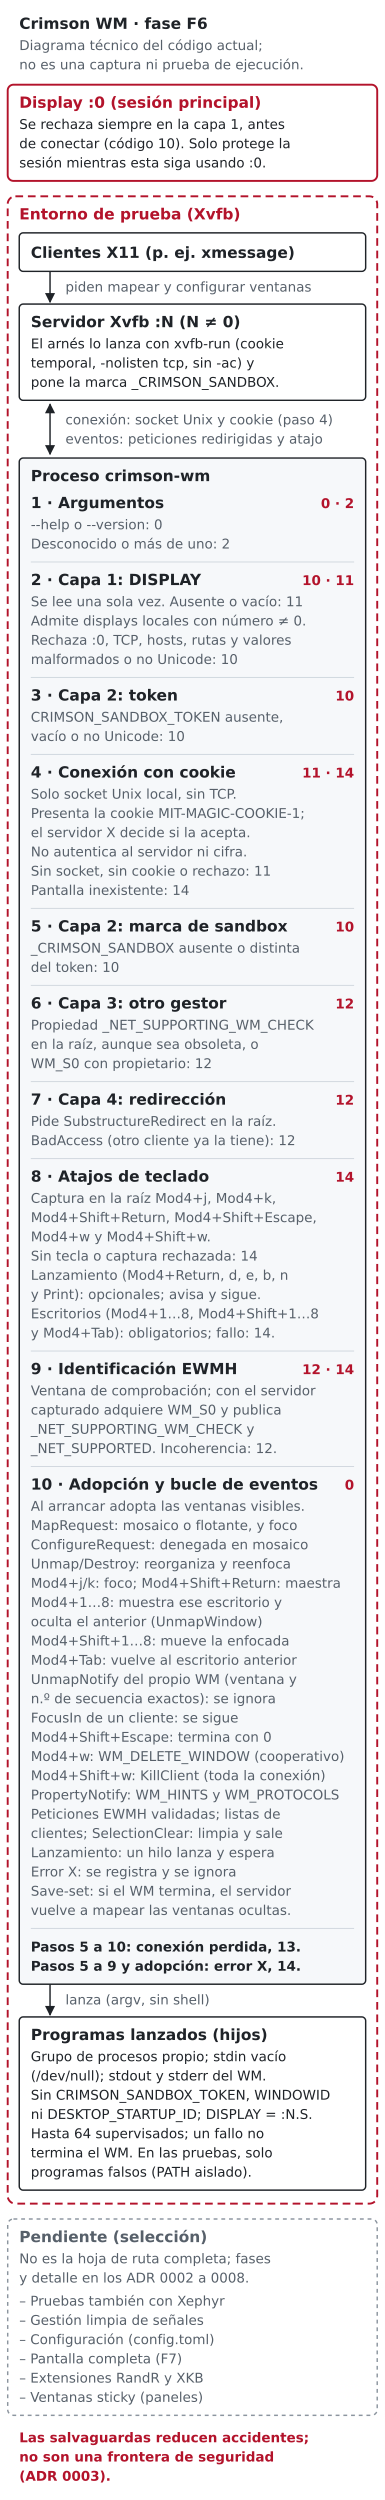
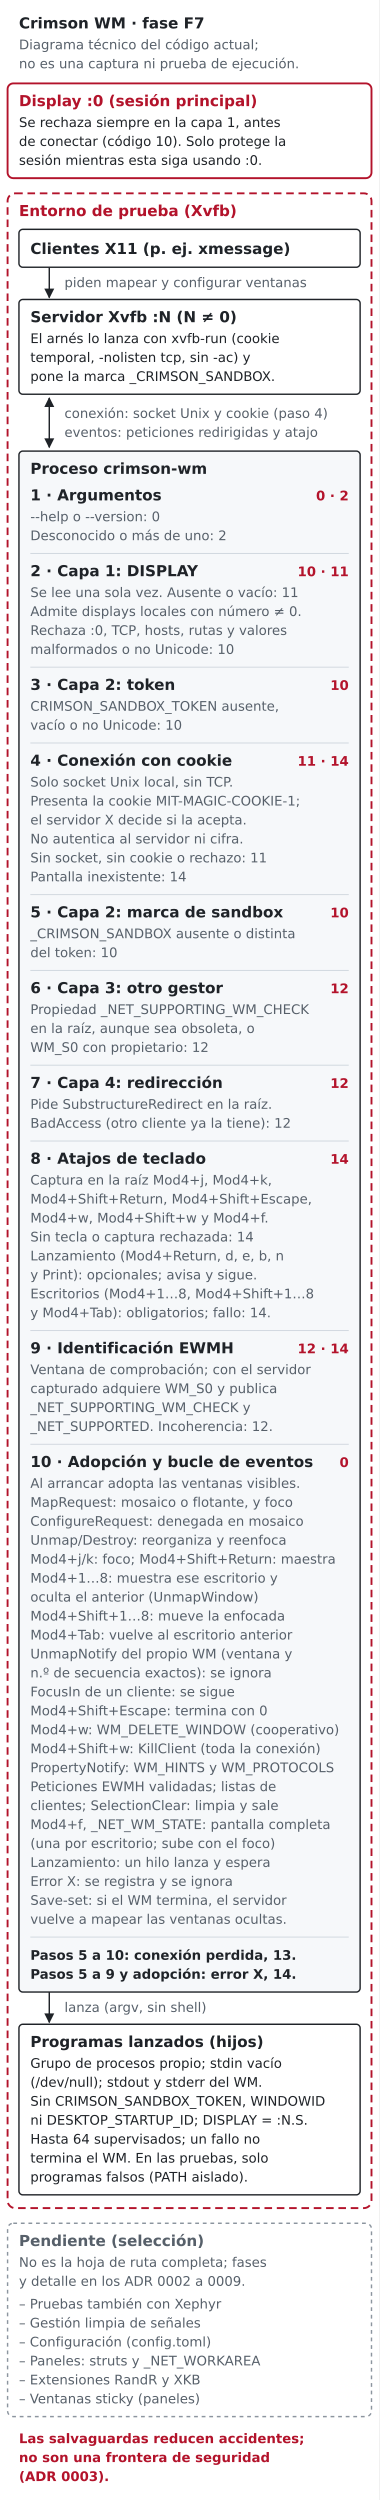
- <svg xmlns="http://www.w3.org/2000/svg" width="400" height="2598" viewBox="0 0 400 2598" role="img" aria-labelledby="title desc" xml:lang="es">
+ <svg xmlns="http://www.w3.org/2000/svg" width="400" height="2638" viewBox="0 0 400 2638" role="img" aria-labelledby="title desc" xml:lang="es">
  <defs>
    <style>
      text { font-family: "DejaVu Sans", "Liberation Sans", Arial, Helvetica, sans-serif; font-size: 14px; fill: #1F2328; }
      .h { font-size: 16px; font-weight: 700; }
      .b { font-weight: 700; }
      .muted { fill: #57606A; }
      .accent { fill: #B3132B; }
      .code { font-weight: 700; fill: #B3132B; text-anchor: end; }
      .box { fill: #FFFFFF; stroke: #1F2328; stroke-width: 1.5; }
      .proc { fill: #F6F8FA; stroke: #1F2328; stroke-width: 1.5; }
      .reject { fill: #FFFFFF; stroke: #B3132B; stroke-width: 2; }
      .boundary { fill: none; stroke: #B3132B; stroke-width: 2; stroke-dasharray: 8 5; }
      .pending { fill: #FFFFFF; stroke: #8C959F; stroke-width: 1.5; stroke-dasharray: 4 4; }
      .sep { stroke: #D0D7DE; stroke-width: 1; }
      .flow { stroke: #1F2328; stroke-width: 1.5; }
    </style>
    <marker id="arrow-end" viewBox="0 0 10 10" refX="9" refY="5" markerWidth="7" markerHeight="7" orient="auto">
      <path d="M0 0L10 5L0 10z" fill="#1F2328" />
    </marker>
    <marker id="arrow-start" viewBox="0 0 10 10" refX="1" refY="5" markerWidth="7" markerHeight="7" orient="auto">
      <path d="M10 0L0 5L10 10z" fill="#1F2328" />
    </marker>
  </defs>
-   <rect width="400" height="2598" fill="#FFFFFF" />
-   <text class="h" x="20" y="30">Crimson WM · fase F6</text>
+   <rect width="400" height="2638" fill="#FFFFFF" />
+   <text class="h" x="20" y="30">Crimson WM · fase F7</text>
  <text class="muted" x="20" y="52">Diagrama técnico del código actual;</text>
  <text class="muted" x="20" y="72">no es una captura ni prueba de ejecución.</text>
  <g>
    <rect class="reject" x="8" y="88" width="384" height="100" rx="6" />
    <text class="h accent" x="20" y="112">Display :0 (sesión principal)</text>
    <text x="20" y="134">Se rechaza siempre en la capa 1, antes</text>
    <text x="20" y="154">de conectar (código 10). Solo protege la</text>
    <text x="20" y="174">sesión mientras esta siga usando :0.</text>
  </g>
  <g>
-     <rect class="boundary" x="8" y="204" width="384" height="2086" rx="8" />
+     <rect class="boundary" x="8" y="204" width="384" height="2126" rx="8" />
    <text class="h accent" x="20" y="228">Entorno de prueba (Xvfb)</text>
  </g>
  <g>
    <rect class="box" x="20" y="242" width="360" height="40" rx="4" />
    <text class="h" x="32" y="268">Clientes X11 (p. ej. xmessage)</text>
  </g>
  <line class="flow" x1="52" y1="282" x2="52" y2="314" marker-end="url(#arrow-end)" />
  <text class="muted" x="68" y="303">piden mapear y configurar ventanas</text>
  <g>
    <rect class="box" x="20" y="316" width="360" height="100" rx="4" />
    <text class="h" x="32" y="340">Servidor Xvfb :N (N ≠ 0)</text>
    <text x="32" y="362">El arnés lo lanza con xvfb-run (cookie</text>
    <text x="32" y="382">temporal, -nolisten tcp, sin -ac) y</text>
    <text x="32" y="402">pone la marca _CRIMSON_SANDBOX.</text>
  </g>
  <line class="flow" x1="52" y1="420" x2="52" y2="472" marker-start="url(#arrow-start)" marker-end="url(#arrow-end)" />
  <text class="muted" x="68" y="441">conexión: socket Unix y cookie (paso 4)</text>
  <text class="muted" x="68" y="461">eventos: peticiones redirigidas y atajo</text>
  <g>
-     <rect class="proc" x="20" y="476" width="360" height="1586" rx="4" />
+     <rect class="proc" x="20" y="476" width="360" height="1626" rx="4" />
    <text class="h" x="32" y="500">Proceso crimson-wm</text>
    <text class="h" x="32" y="528">1 · Argumentos</text>
    <text class="code" x="368" y="528">0 · 2</text>
    <text class="muted" x="32" y="550">--help o --version: 0</text>
    <text class="muted" x="32" y="570">Desconocido o más de uno: 2</text>
    <line class="sep" x1="32" y1="584" x2="368" y2="584" />
    <text class="h" x="32" y="608">2 · Capa 1: DISPLAY</text>
    <text class="code" x="368" y="608">10 · 11</text>
    <text class="muted" x="32" y="630">Se lee una sola vez. Ausente o vacío: 11</text>
    <text class="muted" x="32" y="650">Admite displays locales con número ≠ 0.</text>
    <text class="muted" x="32" y="670">Rechaza :0, TCP, hosts, rutas y valores</text>
    <text class="muted" x="32" y="690">malformados o no Unicode: 10</text>
    <line class="sep" x1="32" y1="704" x2="368" y2="704" />
    <text class="h" x="32" y="728">3 · Capa 2: token</text>
    <text class="code" x="368" y="728">10</text>
    <text class="muted" x="32" y="750">CRIMSON_SANDBOX_TOKEN ausente,</text>
    <text class="muted" x="32" y="770">vacío o no Unicode: 10</text>
    <line class="sep" x1="32" y1="784" x2="368" y2="784" />
    <text class="h" x="32" y="808">4 · Conexión con cookie</text>
    <text class="code" x="368" y="808">11 · 14</text>
    <text class="muted" x="32" y="830">Solo socket Unix local, sin TCP.</text>
    <text class="muted" x="32" y="850">Presenta la cookie MIT-MAGIC-COOKIE-1;</text>
    <text class="muted" x="32" y="870">el servidor X decide si la acepta.</text>
    <text class="muted" x="32" y="890">No autentica al servidor ni cifra.</text>
    <text class="muted" x="32" y="910">Sin socket, sin cookie o rechazo: 11</text>
    <text class="muted" x="32" y="930">Pantalla inexistente: 14</text>
    <line class="sep" x1="32" y1="944" x2="368" y2="944" />
    <text class="h" x="32" y="968">5 · Capa 2: marca de sandbox</text>
    <text class="code" x="368" y="968">10</text>
    <text class="muted" x="32" y="990">_CRIMSON_SANDBOX ausente o distinta</text>
    <text class="muted" x="32" y="1010">del token: 10</text>
    <line class="sep" x1="32" y1="1024" x2="368" y2="1024" />
    <text class="h" x="32" y="1048">6 · Capa 3: otro gestor</text>
    <text class="code" x="368" y="1048">12</text>
    <text class="muted" x="32" y="1070">Propiedad _NET_SUPPORTING_WM_CHECK</text>
    <text class="muted" x="32" y="1090">en la raíz, aunque sea obsoleta, o</text>
    <text class="muted" x="32" y="1110">WM_S0 con propietario: 12</text>
    <line class="sep" x1="32" y1="1124" x2="368" y2="1124" />
    <text class="h" x="32" y="1148">7 · Capa 4: redirección</text>
    <text class="code" x="368" y="1148">12</text>
    <text class="muted" x="32" y="1170">Pide SubstructureRedirect en la raíz.</text>
    <text class="muted" x="32" y="1190">BadAccess (otro cliente ya la tiene): 12</text>
    <line class="sep" x1="32" y1="1204" x2="368" y2="1204" />
    <text class="h" x="32" y="1228">8 · Atajos de teclado</text>
    <text class="code" x="368" y="1228">14</text>
    <text class="muted" x="32" y="1250">Captura en la raíz Mod4+j, Mod4+k,</text>
    <text class="muted" x="32" y="1270">Mod4+Shift+Return, Mod4+Shift+Escape,</text>
-     <text class="muted" x="32" y="1290">Mod4+w y Mod4+Shift+w.</text>
+     <text class="muted" x="32" y="1290">Mod4+w, Mod4+Shift+w y Mod4+f.</text>
    <text class="muted" x="32" y="1310">Sin tecla o captura rechazada: 14</text>
    <text class="muted" x="32" y="1330">Lanzamiento (Mod4+Return, d, e, b, n</text>
    <text class="muted" x="32" y="1350">y Print): opcionales; avisa y sigue.</text>
    <text class="muted" x="32" y="1370">Escritorios (Mod4+1…8, Mod4+Shift+1…8</text>
    <text class="muted" x="32" y="1390">y Mod4+Tab): obligatorios; fallo: 14.</text>
    <line class="sep" x1="32" y1="1404" x2="368" y2="1404" />
    <text class="h" x="32" y="1428">9 · Identificación EWMH</text>
    <text class="code" x="368" y="1428">12 · 14</text>
    <text class="muted" x="32" y="1450">Ventana de comprobación; con el servidor</text>
    <text class="muted" x="32" y="1470">capturado adquiere WM_S0 y publica</text>
    <text class="muted" x="32" y="1490">_NET_SUPPORTING_WM_CHECK y</text>
    <text class="muted" x="32" y="1510">_NET_SUPPORTED. Incoherencia: 12.</text>
    <line class="sep" x1="32" y1="1524" x2="368" y2="1524" />
    <text class="h" x="32" y="1548">10 · Adopción y bucle de eventos</text>
    <text class="code" x="368" y="1548">0</text>
    <text class="muted" x="32" y="1570">Al arrancar adopta las ventanas visibles.</text>
    <text class="muted" x="32" y="1590">MapRequest: mosaico o flotante, y foco</text>
    <text class="muted" x="32" y="1610">ConfigureRequest: denegada en mosaico</text>
    <text class="muted" x="32" y="1630">Unmap/Destroy: reorganiza y reenfoca</text>
    <text class="muted" x="32" y="1650">Mod4+j/k: foco; Mod4+Shift+Return: maestra</text>
    <text class="muted" x="32" y="1670">Mod4+1…8: muestra ese escritorio y</text>
    <text class="muted" x="32" y="1690">oculta el anterior (UnmapWindow)</text>
    <text class="muted" x="32" y="1710">Mod4+Shift+1…8: mueve la enfocada</text>
    <text class="muted" x="32" y="1730">Mod4+Tab: vuelve al escritorio anterior</text>
    <text class="muted" x="32" y="1750">UnmapNotify del propio WM (ventana y</text>
    <text class="muted" x="32" y="1770">n.º de secuencia exactos): se ignora</text>
    <text class="muted" x="32" y="1790">FocusIn de un cliente: se sigue</text>
    <text class="muted" x="32" y="1810">Mod4+Shift+Escape: termina con 0</text>
    <text class="muted" x="32" y="1830">Mod4+w: WM_DELETE_WINDOW (cooperativo)</text>
    <text class="muted" x="32" y="1850">Mod4+Shift+w: KillClient (toda la conexión)</text>
    <text class="muted" x="32" y="1870">PropertyNotify: WM_HINTS y WM_PROTOCOLS</text>
    <text class="muted" x="32" y="1890">Peticiones EWMH validadas; listas de</text>
    <text class="muted" x="32" y="1910">clientes; SelectionClear: limpia y sale</text>
-     <text class="muted" x="32" y="1930">Lanzamiento: un hilo lanza y espera</text>
-     <text class="muted" x="32" y="1950">Error X: se registra y se ignora</text>
-     <text class="muted" x="32" y="1970">Save-set: si el WM termina, el servidor</text>
-     <text class="muted" x="32" y="1990">vuelve a mapear las ventanas ocultas.</text>
-     <line class="sep" x1="32" y1="2004" x2="368" y2="2004" />
-     <text class="b" x="32" y="2028">Pasos 5 a 10: conexión perdida, 13.</text>
-     <text class="b" x="32" y="2048">Pasos 5 a 9 y adopción: error X, 14.</text>
+     <text class="muted" x="32" y="1930">Mod4+f, _NET_WM_STATE: pantalla completa</text>
+     <text class="muted" x="32" y="1950">(una por escritorio; sube con el foco)</text>
+     <text class="muted" x="32" y="1970">Lanzamiento: un hilo lanza y espera</text>
+     <text class="muted" x="32" y="1990">Error X: se registra y se ignora</text>
+     <text class="muted" x="32" y="2010">Save-set: si el WM termina, el servidor</text>
+     <text class="muted" x="32" y="2030">vuelve a mapear las ventanas ocultas.</text>
+     <line class="sep" x1="32" y1="2044" x2="368" y2="2044" />
+     <text class="b" x="32" y="2068">Pasos 5 a 10: conexión perdida, 13.</text>
+     <text class="b" x="32" y="2088">Pasos 5 a 9 y adopción: error X, 14.</text>
  </g>
-   <line class="flow" x1="52" y1="2062" x2="52" y2="2094" marker-end="url(#arrow-end)" />
-   <text class="muted" x="68" y="2083">lanza (argv, sin shell)</text>
+   <line class="flow" x1="52" y1="2102" x2="52" y2="2134" marker-end="url(#arrow-end)" />
+   <text class="muted" x="68" y="2123">lanza (argv, sin shell)</text>
  <g>
-     <rect class="box" x="20" y="2096" width="360" height="180" rx="4" />
-     <text class="h" x="32" y="2120">Programas lanzados (hijos)</text>
-     <text x="32" y="2142">Grupo de procesos propio; stdin vacío</text>
-     <text x="32" y="2162">(/dev/null); stdout y stderr del WM.</text>
-     <text x="32" y="2182">Sin CRIMSON_SANDBOX_TOKEN, WINDOWID</text>
-     <text x="32" y="2202">ni DESKTOP_STARTUP_ID; DISPLAY = :N.S.</text>
-     <text x="32" y="2222">Hasta 64 supervisados; un fallo no</text>
-     <text x="32" y="2242">termina el WM. En las pruebas, solo</text>
-     <text x="32" y="2262">programas falsos (PATH aislado).</text>
+     <rect class="box" x="20" y="2136" width="360" height="180" rx="4" />
+     <text class="h" x="32" y="2160">Programas lanzados (hijos)</text>
+     <text x="32" y="2182">Grupo de procesos propio; stdin vacío</text>
+     <text x="32" y="2202">(/dev/null); stdout y stderr del WM.</text>
+     <text x="32" y="2222">Sin CRIMSON_SANDBOX_TOKEN, WINDOWID</text>
+     <text x="32" y="2242">ni DESKTOP_STARTUP_ID; DISPLAY = :N.S.</text>
+     <text x="32" y="2262">Hasta 64 supervisados; un fallo no</text>
+     <text x="32" y="2282">termina el WM. En las pruebas, solo</text>
+     <text x="32" y="2302">programas falsos (PATH aislado).</text>
  </g>
  <g>
-     <rect class="pending" x="8" y="2306" width="384" height="204" rx="6" />
-     <text class="h muted" x="20" y="2330">Pendiente (selección)</text>
-     <text class="muted" x="20" y="2352">No es la hoja de ruta completa; fases</text>
-     <text class="muted" x="20" y="2372">y detalle en los ADR 0002 a 0008.</text>
-     <text class="muted" x="20" y="2396">– Pruebas también con Xephyr</text>
-     <text class="muted" x="20" y="2416">– Gestión limpia de señales</text>
-     <text class="muted" x="20" y="2436">– Configuración (config.toml)</text>
-     <text class="muted" x="20" y="2456">– Pantalla completa (F7)</text>
-     <text class="muted" x="20" y="2476">– Extensiones RandR y XKB</text>
-     <text class="muted" x="20" y="2496">– Ventanas sticky (paneles)</text>
+     <rect class="pending" x="8" y="2346" width="384" height="204" rx="6" />
+     <text class="h muted" x="20" y="2370">Pendiente (selección)</text>
+     <text class="muted" x="20" y="2392">No es la hoja de ruta completa; fases</text>
+     <text class="muted" x="20" y="2412">y detalle en los ADR 0002 a 0009.</text>
+     <text class="muted" x="20" y="2436">– Pruebas también con Xephyr</text>
+     <text class="muted" x="20" y="2456">– Gestión limpia de señales</text>
+     <text class="muted" x="20" y="2476">– Configuración (config.toml)</text>
+     <text class="muted" x="20" y="2496">– Paneles: struts y _NET_WORKAREA</text>
+     <text class="muted" x="20" y="2516">– Extensiones RandR y XKB</text>
+     <text class="muted" x="20" y="2536">– Ventanas sticky (paneles)</text>
  </g>
-   <text class="b accent" x="20" y="2538">Las salvaguardas reducen accidentes;</text>
-   <text class="b accent" x="20" y="2558">no son una frontera de seguridad</text>
-   <text class="b accent" x="20" y="2578">(ADR 0003).</text>
+   <text class="b accent" x="20" y="2578">Las salvaguardas reducen accidentes;</text>
+   <text class="b accent" x="20" y="2598">no son una frontera de seguridad</text>
+   <text class="b accent" x="20" y="2618">(ADR 0003).</text>
</svg>
